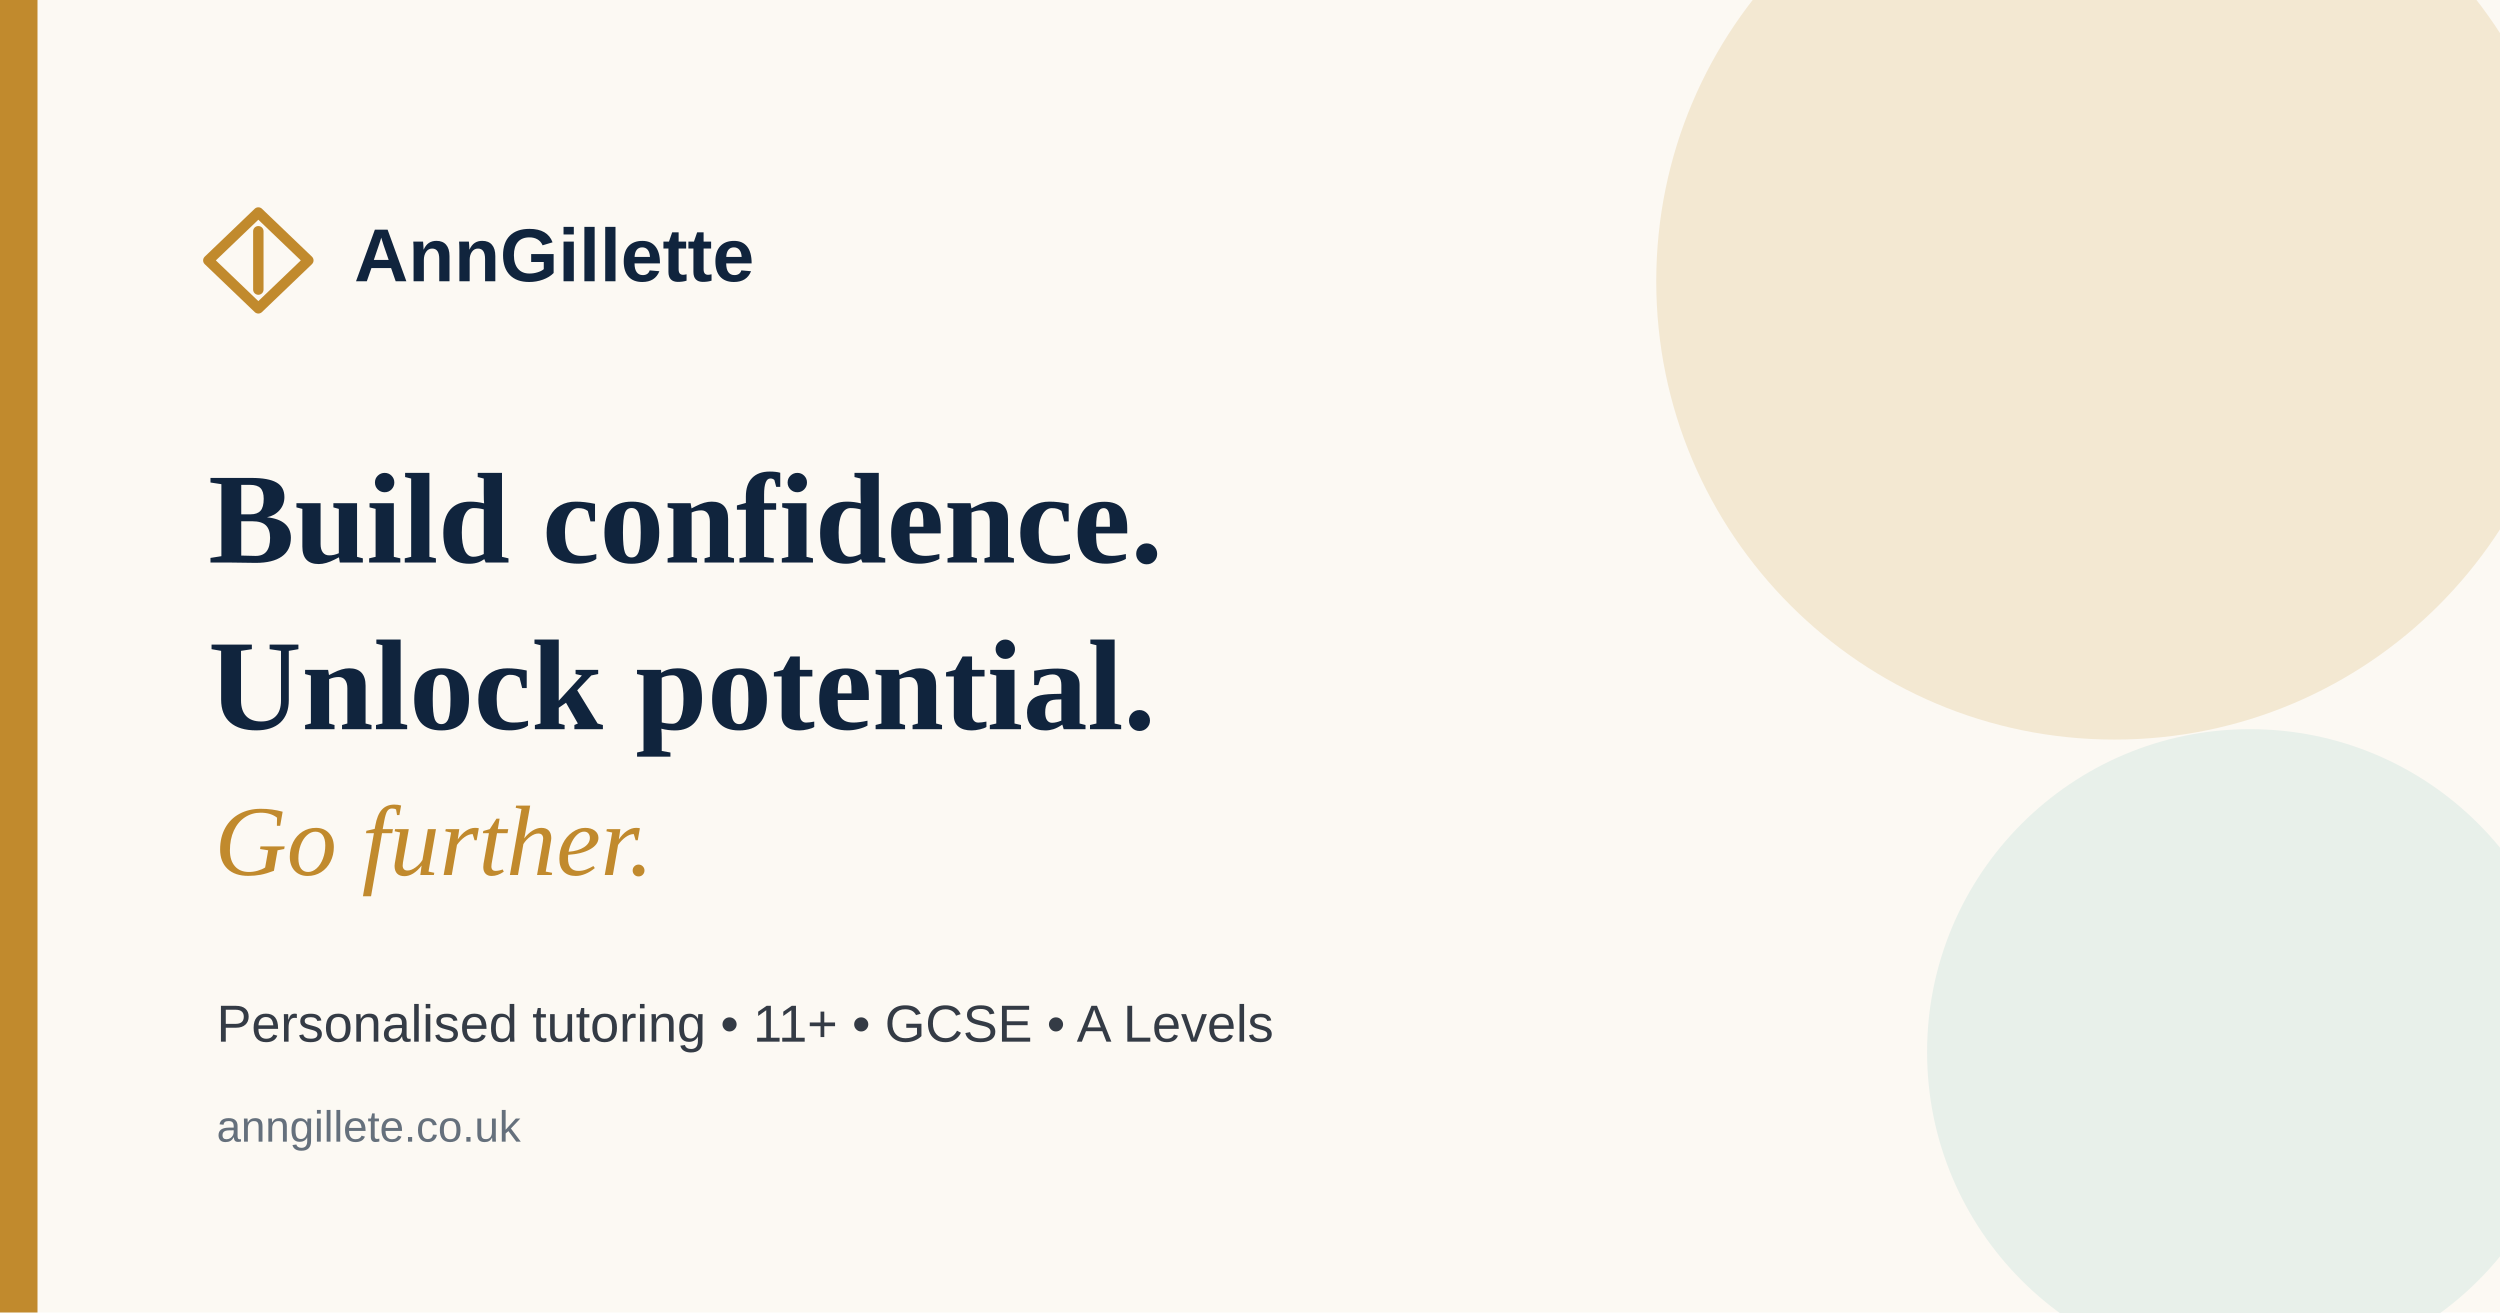
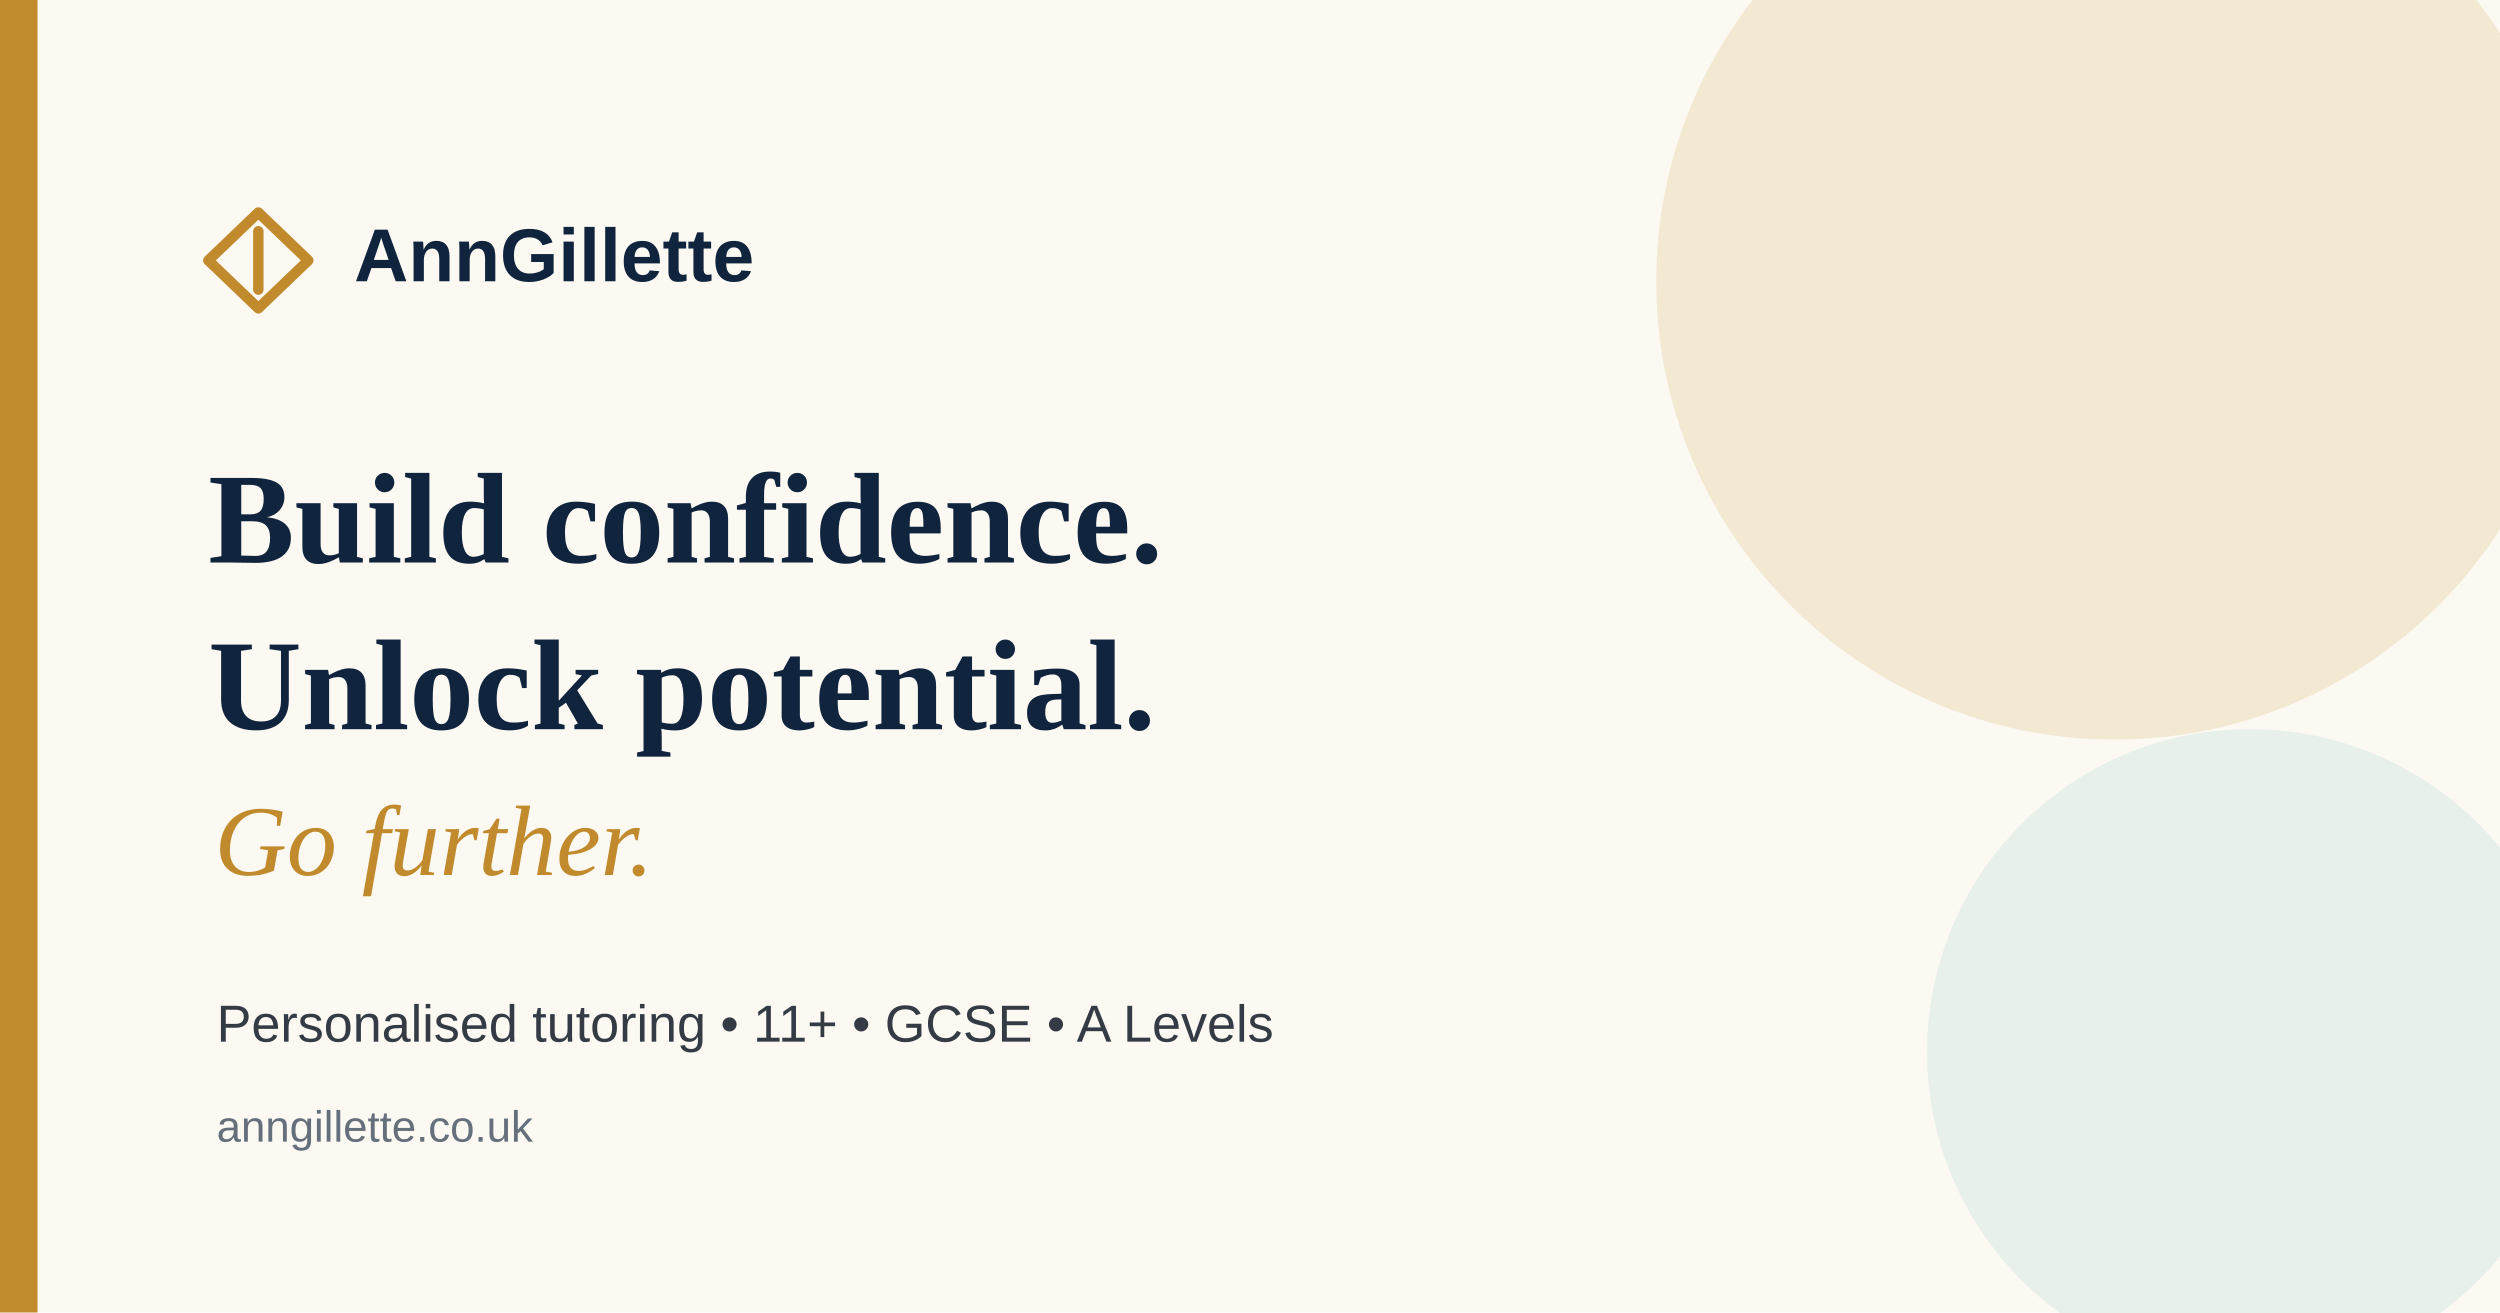
<svg xmlns="http://www.w3.org/2000/svg" width="1200" height="630" viewBox="0 0 1200 630" role="img" aria-labelledby="title desc">
  <rect width="1200" height="630" fill="#FCF9F3" />
  <rect x="0" y="0" width="18" height="630" fill="#C18A2D" />
  <circle cx="1015" cy="135" r="220" fill="#F3E8D2" />
  <circle cx="1080" cy="505" r="155" fill="#E8F0EA" />
  <g fill="none" stroke="#C18A2D" stroke-width="5" stroke-linecap="round" stroke-linejoin="round" transform="translate(100 90)">
    <path d="M0 35 L24 12 L48 35 L24 58 Z" />
    <path d="M24 21 L24 49" />
  </g>
  <text x="170" y="135" fill="#10243D" font-family="Arial, Helvetica, sans-serif" font-size="36" font-weight="700">AnnGillette</text>
  <text x="100" y="270" fill="#10243D" font-family="Georgia, 'Times New Roman', serif" font-size="62" font-weight="700">Build confidence.</text>
  <text x="100" y="350" fill="#10243D" font-family="Georgia, 'Times New Roman', serif" font-size="62" font-weight="700">Unlock potential.</text>
  <text x="103" y="420" fill="#C18A2D" font-family="Georgia, 'Times New Roman', serif" font-size="48" font-style="italic">Go further.</text>
  <text x="104" y="500" fill="#343B45" font-family="Arial, Helvetica, sans-serif" font-size="25">Personalised tutoring • 11+ • GCSE • A Levels</text>
-   <text x="104" y="548" fill="#65707C" font-family="Arial, Helvetica, sans-serif" font-size="21">anngillete.co.uk</text>
+   <text x="104" y="548" fill="#65707C" font-family="Arial, Helvetica, sans-serif" font-size="21">anngillette.co.uk</text>
</svg>
